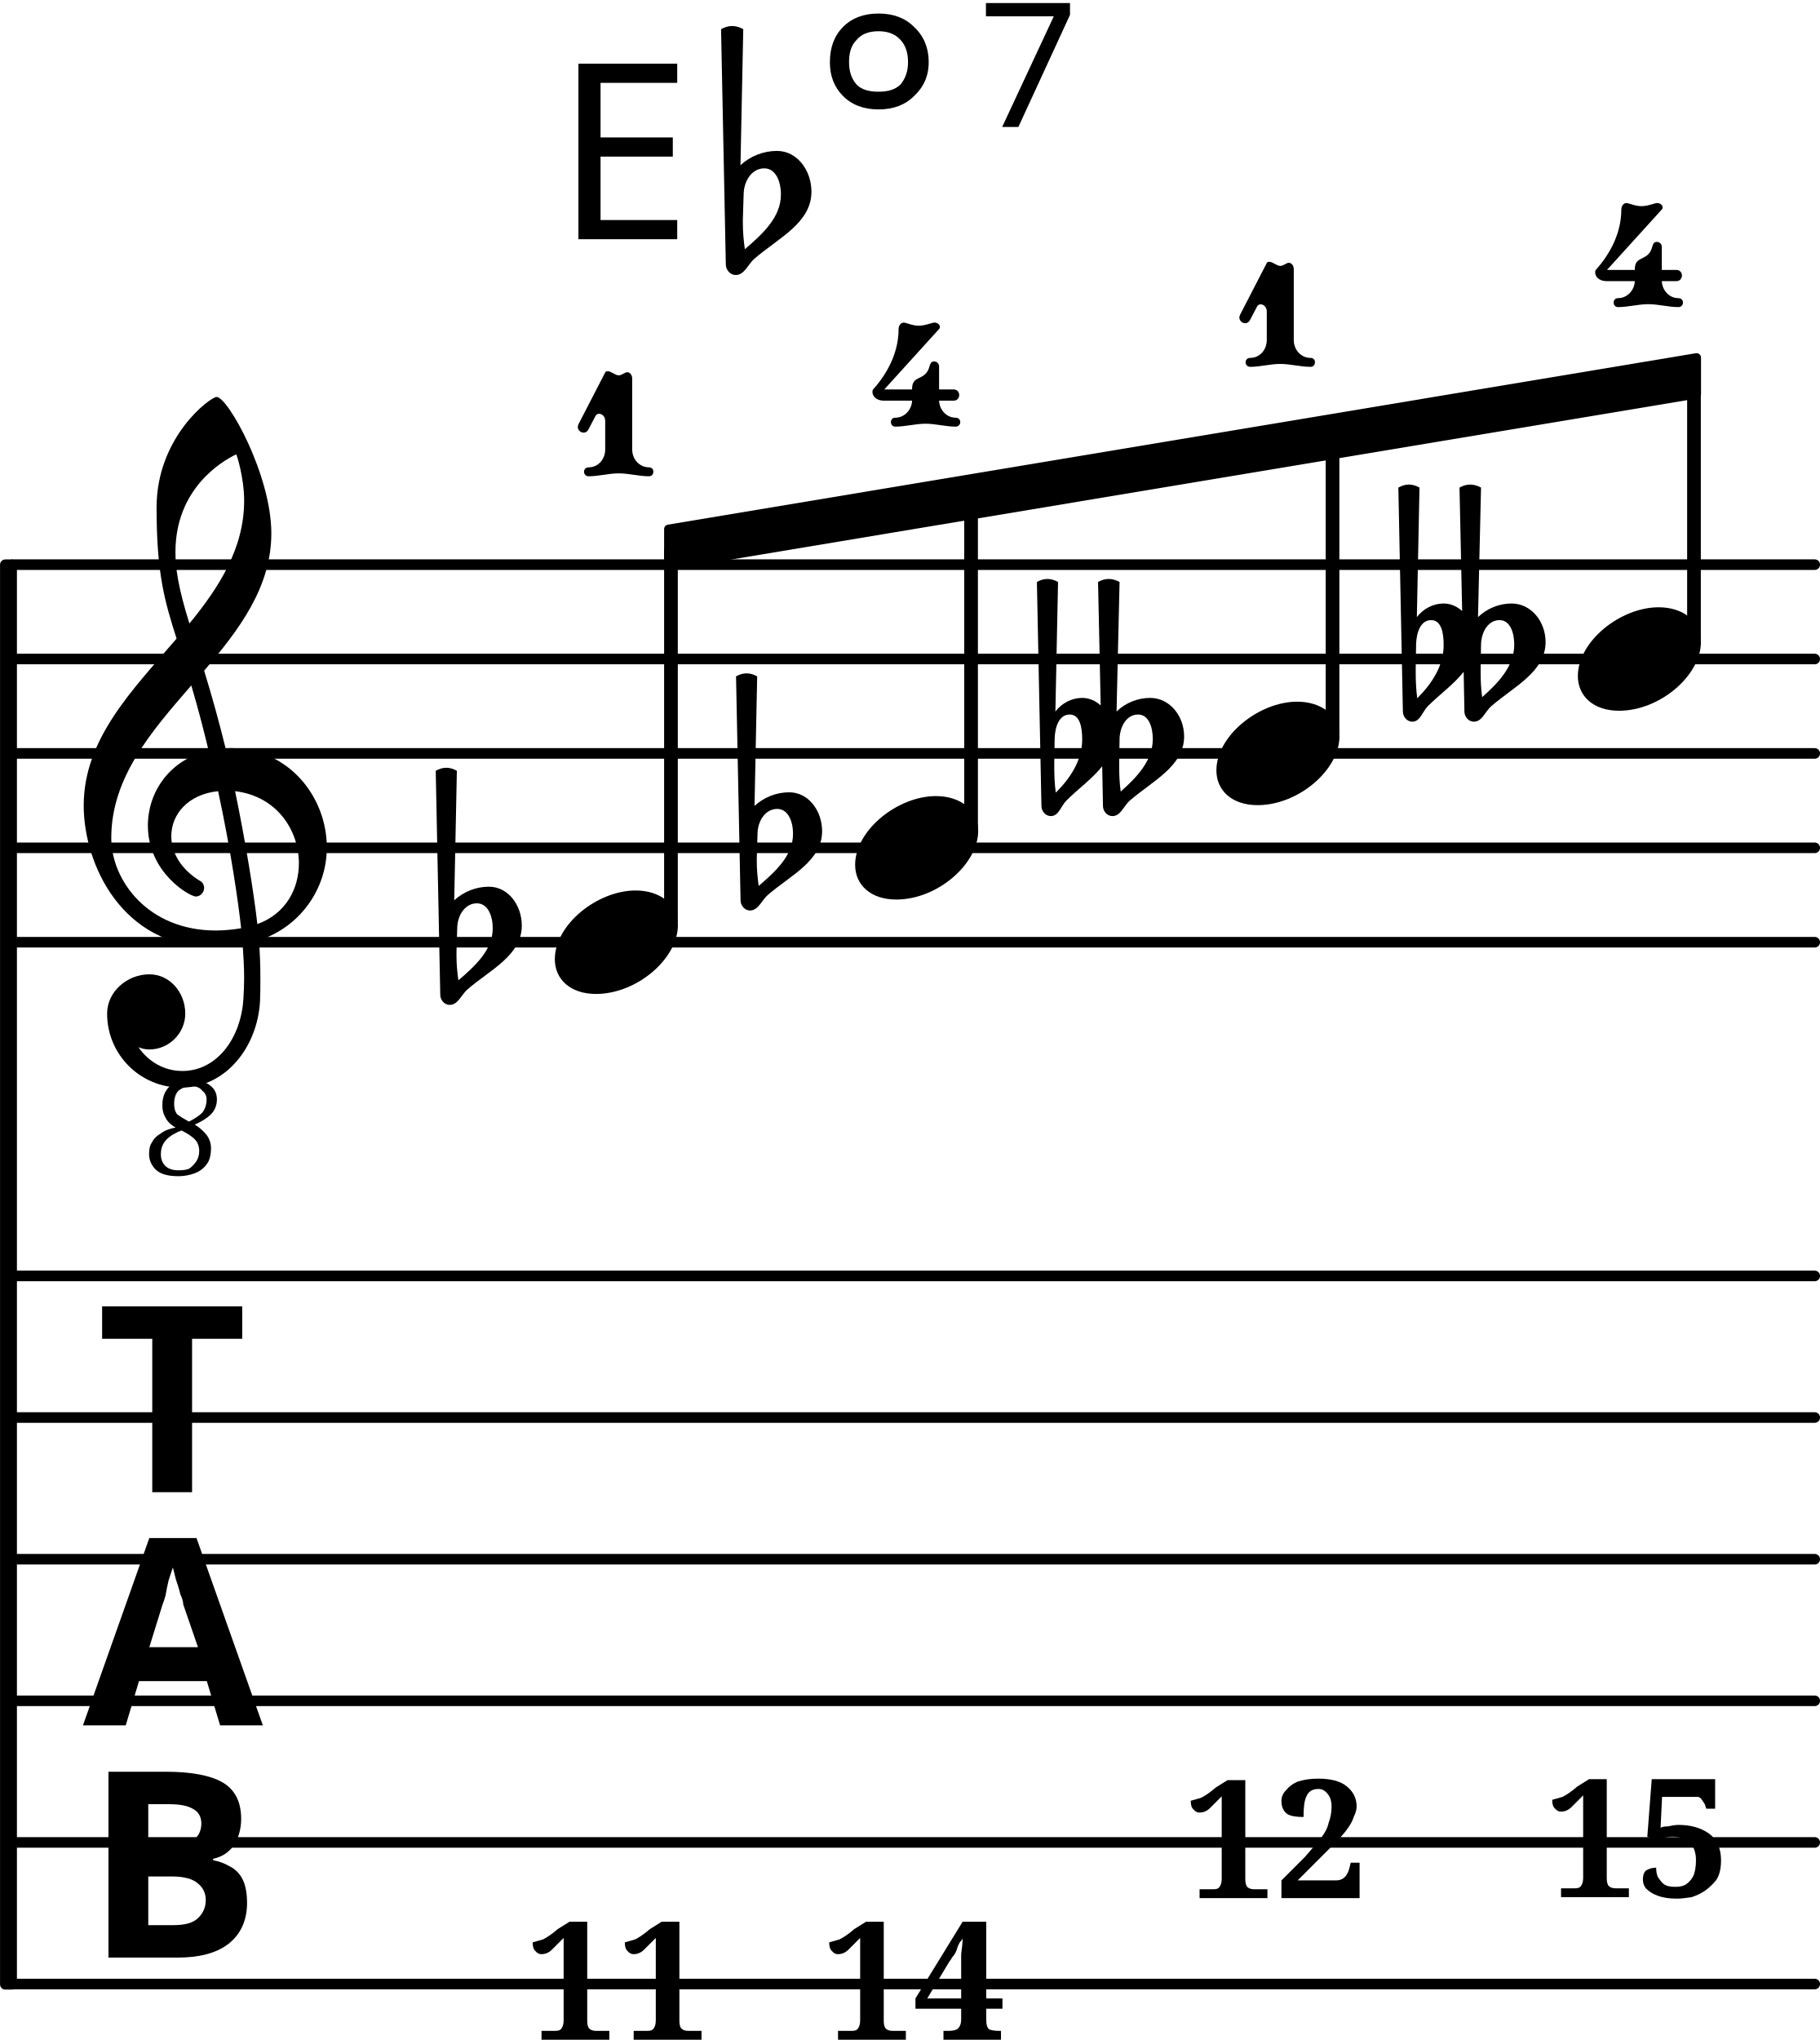
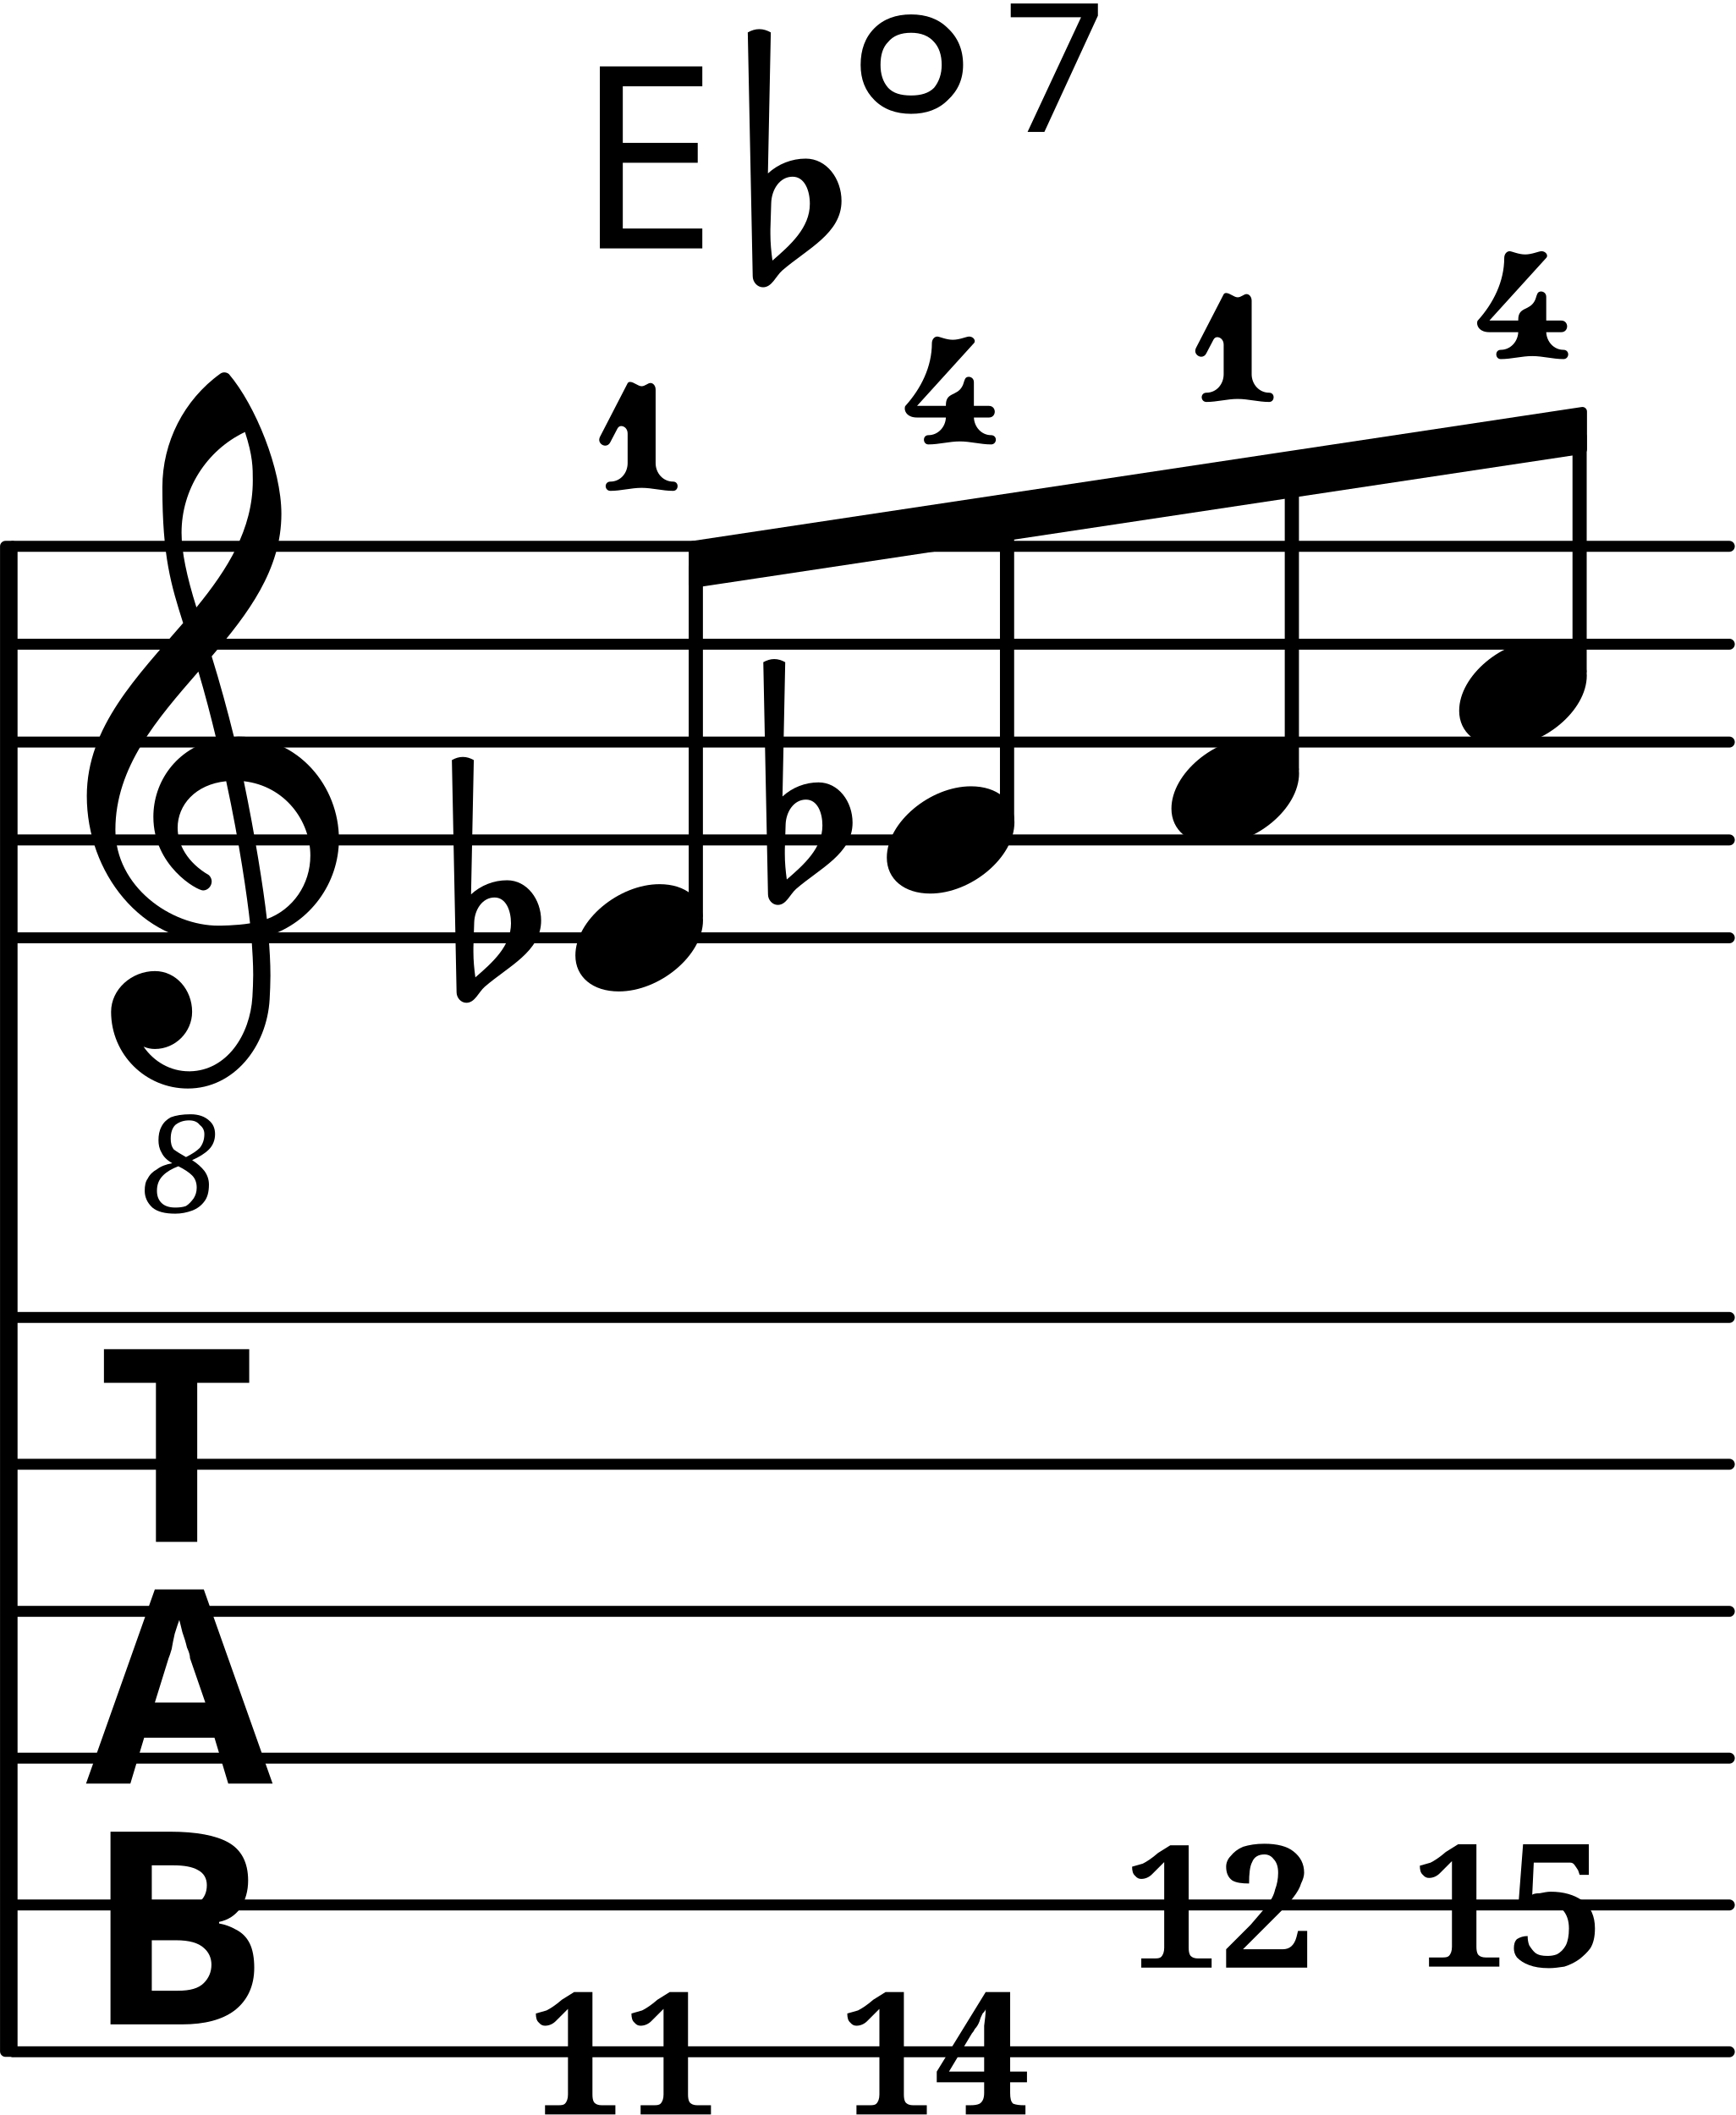
- <svg xmlns="http://www.w3.org/2000/svg" preserveAspectRatio="xMidYMid meet" viewBox="-0.079 -5.447 19.28 21.61">
-   <g transform="translate(0, 4.534)">
-     <line stroke-linejoin="round" stroke-linecap="round" stroke-width="0.112" stroke="currentColor" x1="0.056" y1="0" x2="19.15" y2="0" />
+ <svg xmlns="http://www.w3.org/2000/svg" preserveAspectRatio="xMidYMid meet" viewBox="-0.079 -5.044 17.73 21.61">
+   <g transform="translate(0, 15.92)">
+     <line stroke-linejoin="round" stroke-linecap="round" stroke-width="0.112" stroke="currentColor" x1="0.056" y1="0" x2="17.59" y2="0" />
  </g>
-   <g transform="translate(0, 3.534)">
-     <line stroke-linejoin="round" stroke-linecap="round" stroke-width="0.112" stroke="currentColor" x1="0.056" y1="0" x2="19.15" y2="0" />
+   <g transform="translate(0, 14.42)">
+     <line stroke-linejoin="round" stroke-linecap="round" stroke-width="0.112" stroke="currentColor" x1="0.056" y1="0" x2="17.59" y2="0" />
  </g>
-   <g transform="translate(0, 2.534)">
-     <line stroke-linejoin="round" stroke-linecap="round" stroke-width="0.112" stroke="currentColor" x1="0.056" y1="0" x2="19.15" y2="0" />
+   <g transform="translate(0, 12.92)">
+     <line stroke-linejoin="round" stroke-linecap="round" stroke-width="0.112" stroke="currentColor" x1="0.056" y1="0" x2="17.59" y2="0" />
  </g>
-   <g transform="translate(0, 1.534)">
-     <line stroke-linejoin="round" stroke-linecap="round" stroke-width="0.112" stroke="currentColor" x1="0.056" y1="0" x2="19.15" y2="0" />
+   <g transform="translate(0, 11.42)">
+     <line stroke-linejoin="round" stroke-linecap="round" stroke-width="0.112" stroke="currentColor" x1="0.056" y1="0" x2="17.59" y2="0" />
  </g>
-   <g transform="translate(0, 0.5344)">
-     <line stroke-linejoin="round" stroke-linecap="round" stroke-width="0.112" stroke="currentColor" x1="0.056" y1="0" x2="19.15" y2="0" />
+   <g transform="translate(0, 9.917)">
+     <line stroke-linejoin="round" stroke-linecap="round" stroke-width="0.112" stroke="currentColor" x1="0.056" y1="0" x2="17.59" y2="0" />
  </g>
-   <g transform="translate(0, 15.57)">
-     <line stroke-linejoin="round" stroke-linecap="round" stroke-width="0.112" stroke="currentColor" x1="0.056" y1="0" x2="19.15" y2="0" />
+   <g transform="translate(0, 8.417)">
+     <line stroke-linejoin="round" stroke-linecap="round" stroke-width="0.112" stroke="currentColor" x1="0.056" y1="0" x2="17.59" y2="0" />
  </g>
-   <g transform="translate(0, 14.07)">
-     <line stroke-linejoin="round" stroke-linecap="round" stroke-width="0.112" stroke="currentColor" x1="0.056" y1="0" x2="19.15" y2="0" />
+   <g transform="translate(0, 4.538)">
+     <line stroke-linejoin="round" stroke-linecap="round" stroke-width="0.112" stroke="currentColor" x1="0.056" y1="0" x2="17.59" y2="0" />
  </g>
-   <g transform="translate(0, 12.57)">
-     <line stroke-linejoin="round" stroke-linecap="round" stroke-width="0.112" stroke="currentColor" x1="0.056" y1="0" x2="19.15" y2="0" />
+   <g transform="translate(0, 3.538)">
+     <line stroke-linejoin="round" stroke-linecap="round" stroke-width="0.112" stroke="currentColor" x1="0.056" y1="0" x2="17.59" y2="0" />
  </g>
-   <g transform="translate(0, 11.07)">
-     <line stroke-linejoin="round" stroke-linecap="round" stroke-width="0.112" stroke="currentColor" x1="0.056" y1="0" x2="19.15" y2="0" />
+   <g transform="translate(0, 2.538)">
+     <line stroke-linejoin="round" stroke-linecap="round" stroke-width="0.112" stroke="currentColor" x1="0.056" y1="0" x2="17.59" y2="0" />
  </g>
-   <g transform="translate(0, 9.569)">
-     <line stroke-linejoin="round" stroke-linecap="round" stroke-width="0.112" stroke="currentColor" x1="0.056" y1="0" x2="19.15" y2="0" />
+   <g transform="translate(0, 1.538)">
+     <line stroke-linejoin="round" stroke-linecap="round" stroke-width="0.112" stroke="currentColor" x1="0.056" y1="0" x2="17.59" y2="0" />
  </g>
-   <g transform="translate(0, 8.069)">
-     <line stroke-linejoin="round" stroke-linecap="round" stroke-width="0.112" stroke="currentColor" x1="0.056" y1="0" x2="19.15" y2="0" />
+   <g transform="translate(0, 0.538)">
+     <line stroke-linejoin="round" stroke-linecap="round" stroke-width="0.112" stroke="currentColor" x1="0.056" y1="0" x2="17.59" y2="0" />
  </g>
-   <g transform="translate(6.958, 0.3502)">
-     <polygon stroke-linejoin="round" stroke-linecap="round" stroke-width="0.094" fill="currentColor" stroke="currentColor" points="10.94 -2.009 10.94 -1.623 0.047 0.193 0.047 -0.193" />
+   <g transform="translate(16.06, 2.538)">
+     <rect x="-0.072" y="-3.173" width="0.145" height="2.494" ry="0.047" fill="currentColor" />
  </g>
-   <g transform="translate(5.8, -2.913)">
-     <text font-family="sans" font-size="2.616" text-anchor="start" fill="currentColor">
-       <tspan>E</tspan>
+   <g transform="translate(14.35, 15.05)">
+     <text font-family="serif" font-weight="bold" font-size="1.746" text-anchor="start" fill="currentColor">
+       <tspan>15</tspan>
    </text>
  </g>
-   <g transform="translate(7.679, -3.231)">
-     <path transform="scale(0.0042, -0.0042)" d="M29 39l-2 -64v-11c0 -22 2 -43 5 -65c44 38 91 80 91 138c0 33 -13 66 -42 66c-31 0 -51 -31 -52 -64zM-28 454c9 5 18 8 28 8s19 -3 28 -8l-7 -343c25 23 58 36 92 36c51 0 87 -49 87 -103c0 -79 -84 -117 -144 -169c-16 -14 -25 -41 -47 -41c-14 0 -25 13 -25 27z" fill="currentColor" />
+   <g transform="translate(15.02, -1.375)">
+     <path transform="scale(0.0022, -0.0022)" d="M148 501c10 0 41 -15 72 -15c32 0 63 15 76 15c15 0 26 -11 26 -21c0 -4 -1 -7 -4 -10l-264 -291h134v4c0 60 50 41 75 85c7 11 8 24 14 36c3 7 10 10 17 10c11 0 24 -8 24 -25v-110h70c18 0 27 -14 27 -27s-9 -27 -27 -27h-70c2 -45 36 -82 80 -82c14 0 22 -10 22 -21 s-8 -22 -22 -22c-49 0 -96 14 -145 14s-97 -14 -146 -14c-14 0 -21 11 -21 22s7 21 21 21c44 0 79 37 81 82h-134c-43 0 -57 25 -57 42c0 5 1 10 3 12c73 81 123 182 123 291c0 17 11 31 25 31z" fill="currentColor" />
  </g>
-   <g transform="translate(8.527, -2.913)">
-     <text font-family="sans" font-size="3.296" text-anchor="start" fill="currentColor">
-       <tspan>°</tspan>
+   <g transform="translate(14.83, 2.038)">
+     <path transform="scale(0.004, -0.004)" d="M215 137c67 0 111 -37 111 -92c0 -90 -111 -182 -215 -182c-67 0 -111 37 -111 92c0 90 111 182 215 182z" fill="currentColor" />
+   </g>
+   <g transform="translate(13.12, 2.538)">
+     <rect x="-0.072" y="-2.735" width="0.145" height="3.056" ry="0.047" fill="currentColor" />
+   </g>
+   <g transform="translate(11.41, 15.06)">
+     <text font-family="serif" font-weight="bold" font-size="1.746" text-anchor="start" fill="currentColor">
+       <tspan>12</tspan>
    </text>
  </g>
-   <g transform="translate(10.29, -4.102)">
-     <text font-family="sans" font-size="1.85" text-anchor="start" fill="currentColor">
-       <tspan>7</tspan>
+   <g transform="translate(12.14, -0.937)">
+     <path transform="scale(0.0022, -0.0022)" d="M194 486c16 0 29 15 41 15c13 0 24 -13 24 -31v-341c0 -47 35 -86 81 -86c14 0 21 -10 21 -21s-7 -22 -21 -22c-49 0 -97 14 -146 14s-96 -14 -145 -14c-14 0 -22 11 -22 22s8 21 22 21c46 0 80 39 80 86v137c0 23 -16 35 -30 35c-7 0 -13 -4 -17 -11l-34 -65 c-5 -10 -14 -15 -23 -15c-14 0 -28 12 -28 27c0 4 1 8 3 13l129 250c2 4 7 6 11 6c18 0 37 -20 54 -20z" fill="currentColor" />
+   </g>
+   <g transform="translate(11.89, 3.038)">
+     <path transform="scale(0.004, -0.004)" d="M215 137c67 0 111 -37 111 -92c0 -90 -111 -182 -215 -182c-67 0 -111 37 -111 92c0 90 111 182 215 182z" fill="currentColor" />
+   </g>
+   <g transform="translate(6.958, 0.7222)">
+     <polygon stroke-linejoin="round" stroke-linecap="round" stroke-width="0.094" fill="currentColor" stroke="currentColor" points="9.131 -1.561 9.131 -1.175 0.047 0.193 0.047 -0.193" />
+   </g>
+   <g transform="translate(7.03, 2.538)">
+     <rect x="-0.072" y="-1.827" width="0.145" height="3.647" ry="0.047" fill="currentColor" />
+   </g>
+   <g transform="translate(4.65, 4.538)">
+     <path transform="scale(0.004, -0.004)" d="M29 39l-2 -64v-11c0 -22 2 -43 5 -65c44 38 91 80 91 138c0 33 -13 66 -42 66c-31 0 -51 -31 -52 -64zM-28 454c9 5 18 8 28 8s19 -3 28 -8l-7 -343c25 23 58 36 92 36c51 0 87 -49 87 -103c0 -79 -84 -117 -144 -169c-16 -14 -25 -41 -47 -41c-14 0 -25 13 -25 27z" fill="currentColor" />
+   </g>
+   <g transform="translate(0.9205, 10.71)">
+     <text font-family="sans-serif" font-weight="bold" font-size="2.772" text-anchor="start" fill="currentColor">
+       <tspan>T</tspan>
    </text>
  </g>
-   <g transform="translate(5.8, 4.534)">
-     <path transform="scale(0.004, -0.004)" d="M0 -45c0 92 113 182 214 182c64 0 112 -36 112 -92c0 -88 -108 -182 -217 -182c-68 0 -109 39 -109 92z" fill="currentColor" />
+   <g transform="translate(0.8, 13.18)">
+     <text font-family="sans-serif" font-weight="bold" font-size="2.772" text-anchor="start" fill="currentColor">
+       <tspan>A</tspan>
+     </text>
  </g>
-   <g transform="translate(6.05, -0.4018)">
-     <path transform="scale(0.0022, -0.0022)" d="M194 486c16 0 29 15 41 15c13 0 24 -13 24 -31v-341c0 -47 35 -86 81 -86c14 0 21 -10 21 -21s-7 -22 -21 -22c-49 0 -97 14 -146 14s-96 -14 -145 -14c-14 0 -22 11 -22 22s8 21 22 21c46 0 80 39 80 86v137c0 23 -16 35 -30 35c-7 0 -13 -4 -17 -11l-34 -65 c-5 -10 -14 -15 -23 -15c-14 0 -28 12 -28 27c0 4 1 8 3 13l129 250c2 4 7 6 11 6c18 0 37 -20 54 -20z" fill="currentColor" />
+   <g transform="translate(0.8, 15.64)">
+     <text font-family="sans-serif" font-weight="bold" font-size="2.772" text-anchor="start" fill="currentColor">
+       <tspan>B</tspan>
+     </text>
  </g>
-   <g transform="translate(0.8, 3.534)">
-     <path transform="scale(0.004, -0.004)" d="M265 -635h-5c-108 0 -196 87 -196 196c0 58 53 104 112 104c54 0 95 -48 95 -104c0 -52 -43 -95 -95 -95c-10 0 -20 2 -29 6c26 -38 68 -63 116 -63h3zM403 150c28 -135 50 -272 59 -352c75 27 110 93 110 161c0 88 -59 178 -169 191zM75 26c0 -112 97 -245 277 -245 c21 0 43 2 67 6c-7 65 -27 206 -61 363c-79 -8 -124 -61 -124 -119c0 -43 25 -89 80 -121c5 -5 7 -11 7 -16c0 -12 -10 -23 -22 -23c-16 0 -127 63 -127 188c0 89 58 175 161 198c-14 58 -29 116 -46 173c-106 -122 -212 -244 -212 -404zM354 1194c30 0 145 -207 145 -361 c0 -143 -85 -255 -178 -364c21 -68 40 -137 57 -206c4 0 8 1 12 1c156 0 256 -130 256 -263c0 -113 -74 -212 -180 -246c3 -34 4 -68 4 -102c0 -20 0 -40 -1 -60c-7 -120 -89 -225 -204 -228l1 44c93 2 153 92 159 190c1 19 2 37 2 56c0 30 -2 60 -4 90 c-28 -5 -54 -8 -79 -8c-240 0 -342 219 -342 375c0 177 130 307 246 442c-31 98 -53 170 -53 347c0 188 143 293 159 293zM427 919c0 62 -20 123 -21 123c-40 -19 -161 -92 -161 -259c0 -42 7 -93 37 -189c78 95 145 199 145 325z" fill="currentColor" />
+   <g transform="translate(5.318, 16.56)">
+     <text font-family="serif" font-weight="bold" font-size="1.746" text-anchor="start" fill="currentColor">
+       <tspan>11</tspan>
+     </text>
  </g>
-   <g transform="translate(1.485, 6.997)">
+   <g transform="translate(1.384, 7.341)">
    <text font-family="serif" font-style="italic" font-size="1.386" text-anchor="start" fill="currentColor">
      <tspan>8</tspan>
    </text>
  </g>
-   <g transform="translate(5.487, 16.16)">
-     <text font-family="serif" font-weight="bold" font-size="1.746" text-anchor="start" fill="currentColor">
-       <tspan>11</tspan>
+   <g transform="translate(0.8, 3.538)">
+     <path transform="scale(0.004, -0.004)" d="M646 2c0 -113 -74 -213 -180 -247c3 -34 5 -68 5 -102c0 -20 -1 -40 -2 -60c-7 -121 -91 -228 -209 -228c-108 0 -196 87 -196 196c0 58 53 104 112 104c54 0 95 -48 95 -104c0 -52 -43 -95 -95 -95c-10 0 -20 2 -29 6c26 -38 68 -63 116 -63h3c93 2 153 92 159 190 c1 19 2 37 2 56c0 30 -2 60 -4 90c-5 -1 -43 -8 -88 -8c-194 0 -333 180 -333 375c0 177 130 307 246 442c-31 98 -53 170 -53 347c0 115 55 223 148 290c7 5 16 4 22 -1c68 -80 134 -243 134 -357c0 -143 -85 -255 -178 -364c21 -68 40 -137 57 -206c1 0 5 1 11 1 c156 0 257 -129 257 -262zM462 -202c66 24 111 88 111 162c0 89 -65 178 -170 190c28 -135 50 -272 59 -352zM75 26c0 -145 141 -245 263 -245c1 0 46 0 81 6c-7 65 -27 206 -61 363c-79 -8 -124 -61 -124 -119c0 -43 25 -89 80 -121c5 -5 7 -11 7 -16 c0 -12 -10 -23 -22 -23c-16 0 -127 63 -127 188c0 89 58 175 161 198c-14 58 -29 116 -46 173c-106 -122 -212 -244 -212 -404zM406 1042c-99 -47 -162 -148 -162 -257c0 -49 13 -111 38 -191c79 97 144 199 144 324c0 33 0 63 -20 124z" fill="currentColor" />
+   </g>
+   <g transform="translate(6.05, -0.0286)">
+     <path transform="scale(0.0022, -0.0022)" d="M194 486c16 0 29 15 41 15c13 0 24 -13 24 -31v-341c0 -47 35 -86 81 -86c14 0 21 -10 21 -21s-7 -22 -21 -22c-49 0 -97 14 -146 14s-96 -14 -145 -14c-14 0 -22 11 -22 22s8 21 22 21c46 0 80 39 80 86v137c0 23 -16 35 -30 35c-7 0 -13 -4 -17 -11l-34 -65 c-5 -10 -14 -15 -23 -15c-14 0 -28 12 -28 27c0 4 1 8 3 13l129 250c2 4 7 6 11 6c18 0 37 -20 54 -20z" fill="currentColor" />
+   </g>
+   <g transform="translate(5.8, 4.538)">
+     <path transform="scale(0.004, -0.004)" d="M215 137c67 0 111 -37 111 -92c0 -90 -111 -182 -215 -182c-67 0 -111 37 -111 92c0 90 111 182 215 182z" fill="currentColor" />
+   </g>
+   <g transform="translate(5.8, -2.506)">
+     <text font-family="sans-serif" font-size="2.616" text-anchor="start" fill="currentColor">
+       <tspan>E</tspan>
    </text>
  </g>
-   <g transform="translate(0.9406, 10.36)">
-     <text font-family="sans" font-weight="bold" font-size="2.772" text-anchor="start" fill="currentColor">
-       <tspan>T</tspan>
+   <g transform="translate(7.679, -2.806)">
+     <path transform="scale(0.0042, -0.0042)" d="M29 39l-2 -64v-11c0 -22 2 -43 5 -65c44 38 91 80 91 138c0 33 -13 66 -42 66c-31 0 -51 -31 -52 -64zM-28 454c9 5 18 8 28 8s19 -3 28 -8l-7 -343c25 23 58 36 92 36c51 0 87 -49 87 -103c0 -79 -84 -117 -144 -169c-16 -14 -25 -41 -47 -41c-14 0 -25 13 -25 27z" fill="currentColor" />
+   </g>
+   <g transform="translate(8.527, -2.506)">
+     <text font-family="sans-serif" font-size="3.296" text-anchor="start" fill="currentColor">
+       <tspan>°</tspan>
    </text>
  </g>
-   <g transform="translate(0.8, 12.83)">
-     <text font-family="sans" font-weight="bold" font-size="2.772" text-anchor="start" fill="currentColor">
-       <tspan>A</tspan>
+   <g transform="translate(10.17, -3.696)">
+     <text font-family="sans-serif" font-size="1.85" text-anchor="start" fill="currentColor">
+       <tspan>7</tspan>
    </text>
  </g>
-   <g transform="translate(0.8201, 15.29)">
-     <text font-family="sans" font-weight="bold" font-size="2.772" text-anchor="start" fill="currentColor">
-       <tspan>B</tspan>
-     </text>
+   <g transform="translate(-0.0786, 8.227)">
+     <rect x="0" y="-7.745" width="0.179" height="15.49" ry="0.056" fill="currentColor" />
  </g>
-   <g transform="translate(7.03, 2.534)">
-     <rect x="-0.072" y="-2.196" width="0.145" height="4.017" ry="0.047" fill="currentColor" />
+   <g transform="translate(10.21, 2.538)">
+     <rect x="-0.072" y="-2.301" width="0.145" height="3.122" ry="0.047" fill="currentColor" />
  </g>
-   <g transform="translate(4.65, 4.534)">
+   <g transform="translate(7.832, 3.538)">
    <path transform="scale(0.004, -0.004)" d="M29 39l-2 -64v-11c0 -22 2 -43 5 -65c44 38 91 80 91 138c0 33 -13 66 -42 66c-31 0 -51 -31 -52 -64zM-28 454c9 5 18 8 28 8s19 -3 28 -8l-7 -343c25 23 58 36 92 36c51 0 87 -49 87 -103c0 -79 -84 -117 -144 -169c-16 -14 -25 -41 -47 -41c-14 0 -25 13 -25 27z" fill="currentColor" />
  </g>
-   <g transform="translate(8.982, 3.534)">
-     <path transform="scale(0.004, -0.004)" d="M0 -45c0 92 113 182 214 182c64 0 112 -36 112 -92c0 -88 -108 -182 -217 -182c-68 0 -109 39 -109 92z" fill="currentColor" />
-   </g>
-   <g transform="translate(9.172, -0.9277)">
-     <path transform="scale(0.0022, -0.0022)" d="M148 501c10 0 41 -15 72 -15c32 0 63 15 76 15c15 0 26 -11 26 -21c0 -4 -1 -7 -4 -10l-264 -291h134v4c0 60 50 41 75 85c7 11 8 24 14 36c3 7 10 10 17 10c11 0 24 -8 24 -25v-110h70c18 0 27 -14 27 -27s-9 -27 -27 -27h-70c2 -45 36 -82 80 -82c14 0 22 -10 22 -21 s-8 -22 -22 -22c-49 0 -96 14 -145 14s-97 -14 -146 -14c-14 0 -21 11 -21 22s7 21 21 21c44 0 79 37 81 82h-134c-43 0 -57 25 -57 42c0 5 1 10 3 12c73 81 123 182 123 291c0 17 11 31 25 31z" fill="currentColor" />
-   </g>
-   <g transform="translate(8.629, 16.16)">
+   <g transform="translate(8.5, 16.56)">
    <text font-family="serif" font-weight="bold" font-size="1.746" text-anchor="start" fill="currentColor">
      <tspan>14</tspan>
    </text>
  </g>
-   <g transform="translate(10.21, 2.534)">
-     <rect x="-0.072" y="-2.722" width="0.145" height="3.543" ry="0.047" fill="currentColor" />
-   </g>
-   <g transform="translate(7.832, 3.534)">
-     <path transform="scale(0.004, -0.004)" d="M29 39l-2 -64v-11c0 -22 2 -43 5 -65c44 38 91 80 91 138c0 33 -13 66 -42 66c-31 0 -51 -31 -52 -64zM-28 454c9 5 18 8 28 8s19 -3 28 -8l-7 -343c25 23 58 36 92 36c51 0 87 -49 87 -103c0 -79 -84 -117 -144 -169c-16 -14 -25 -41 -47 -41c-14 0 -25 13 -25 27z" fill="currentColor" />
-   </g>
-   <g transform="translate(12.81, 2.534)">
-     <path transform="scale(0.004, -0.004)" d="M0 -45c0 92 113 182 214 182c64 0 112 -36 112 -92c0 -88 -108 -182 -217 -182c-68 0 -109 39 -109 92z" fill="currentColor" />
-   </g>
-   <g transform="translate(13.06, -1.561)">
-     <path transform="scale(0.0022, -0.0022)" d="M194 486c16 0 29 15 41 15c13 0 24 -13 24 -31v-341c0 -47 35 -86 81 -86c14 0 21 -10 21 -21s-7 -22 -21 -22c-49 0 -97 14 -146 14s-96 -14 -145 -14c-14 0 -22 11 -22 22s8 21 22 21c46 0 80 39 80 86v137c0 23 -16 35 -30 35c-7 0 -13 -4 -17 -11l-34 -65 c-5 -10 -14 -15 -23 -15c-14 0 -28 12 -28 27c0 4 1 8 3 13l129 250c2 4 7 6 11 6c18 0 37 -20 54 -20z" fill="currentColor" />
-   </g>
-   <g transform="translate(12.46, 14.66)">
-     <text font-family="serif" font-weight="bold" font-size="1.746" text-anchor="start" fill="currentColor">
-       <tspan>12</tspan>
-     </text>
-   </g>
-   <g transform="translate(14.04, 2.534)">
-     <rect x="-0.072" y="-3.355" width="0.145" height="3.176" ry="0.047" fill="currentColor" />
-   </g>
-   <g transform="translate(11.02, 2.534)">
-     <path transform="scale(0.004, -0.004)" d="M191 39l-1 -64v-11c0 -22 1 -43 4 -65c43 38 85 82 85 139c0 32 -11 65 -39 65c-30 0 -48 -31 -49 -64zM19 39l-1 -64v-11c0 -23 1 -45 4 -68c39 39 70 86 70 141c0 32 -6 66 -33 66c-28 0 -39 -32 -40 -64zM28 454l-7 -343c17 22 43 36 71 36c19 0 36 -8 49 -20l-7 327 c9 5 18 8 28 8s20 -3 29 -8l-8 -343c24 23 56 36 89 36c52 0 90 -48 90 -102c0 -79 -84 -118 -144 -170c-16 -14 -24 -41 -46 -41c-14 0 -25 13 -25 27l-2 105c-26 -33 -64 -60 -95 -91c-14 -14 -20 -41 -41 -41c-14 0 -25 13 -25 27l-12 593c9 5 18 8 28 8s19 -3 28 -8z " fill="currentColor" />
-   </g>
-   <g transform="translate(16.64, 1.534)">
-     <path transform="scale(0.004, -0.004)" d="M0 -45c0 92 113 182 214 182c64 0 112 -36 112 -92c0 -88 -108 -182 -217 -182c-68 0 -109 39 -109 92z" fill="currentColor" />
-   </g>
-   <g transform="translate(16.83, -2.194)">
+   <g transform="translate(9.172, -0.5031)">
    <path transform="scale(0.0022, -0.0022)" d="M148 501c10 0 41 -15 72 -15c32 0 63 15 76 15c15 0 26 -11 26 -21c0 -4 -1 -7 -4 -10l-264 -291h134v4c0 60 50 41 75 85c7 11 8 24 14 36c3 7 10 10 17 10c11 0 24 -8 24 -25v-110h70c18 0 27 -14 27 -27s-9 -27 -27 -27h-70c2 -45 36 -82 80 -82c14 0 22 -10 22 -21 s-8 -22 -22 -22c-49 0 -96 14 -145 14s-97 -14 -146 -14c-14 0 -21 11 -21 22s7 21 21 21c44 0 79 37 81 82h-134c-43 0 -57 25 -57 42c0 5 1 10 3 12c73 81 123 182 123 291c0 17 11 31 25 31z" fill="currentColor" />
  </g>
-   <g transform="translate(16.29, 14.65)">
-     <text font-family="serif" font-weight="bold" font-size="1.746" text-anchor="start" fill="currentColor">
-       <tspan>15</tspan>
-     </text>
-   </g>
-   <g transform="translate(17.87, 2.534)">
-     <rect x="-0.072" y="-3.988" width="0.145" height="2.809" ry="0.047" fill="currentColor" />
-   </g>
-   <g transform="translate(14.85, 1.534)">
-     <path transform="scale(0.004, -0.004)" d="M191 39l-1 -64v-11c0 -22 1 -43 4 -65c43 38 85 82 85 139c0 32 -11 65 -39 65c-30 0 -48 -31 -49 -64zM19 39l-1 -64v-11c0 -23 1 -45 4 -68c39 39 70 86 70 141c0 32 -6 66 -33 66c-28 0 -39 -32 -40 -64zM28 454l-7 -343c17 22 43 36 71 36c19 0 36 -8 49 -20l-7 327 c9 5 18 8 28 8s20 -3 29 -8l-8 -343c24 23 56 36 89 36c52 0 90 -48 90 -102c0 -79 -84 -118 -144 -170c-16 -14 -24 -41 -46 -41c-14 0 -25 13 -25 27l-2 105c-26 -33 -64 -60 -95 -91c-14 -14 -20 -41 -41 -41c-14 0 -25 13 -25 27l-12 593c9 5 18 8 28 8s19 -3 28 -8z " fill="currentColor" />
-   </g>
-   <g transform="translate(-0.0786, 8.052)">
-     <rect x="0" y="-7.573" width="0.179" height="15.15" ry="0.056" fill="currentColor" />
+   <g transform="translate(8.982, 3.538)">
+     <path transform="scale(0.004, -0.004)" d="M215 137c67 0 111 -37 111 -92c0 -90 -111 -182 -215 -182c-67 0 -111 37 -111 92c0 90 111 182 215 182z" fill="currentColor" />
  </g>
</svg>
